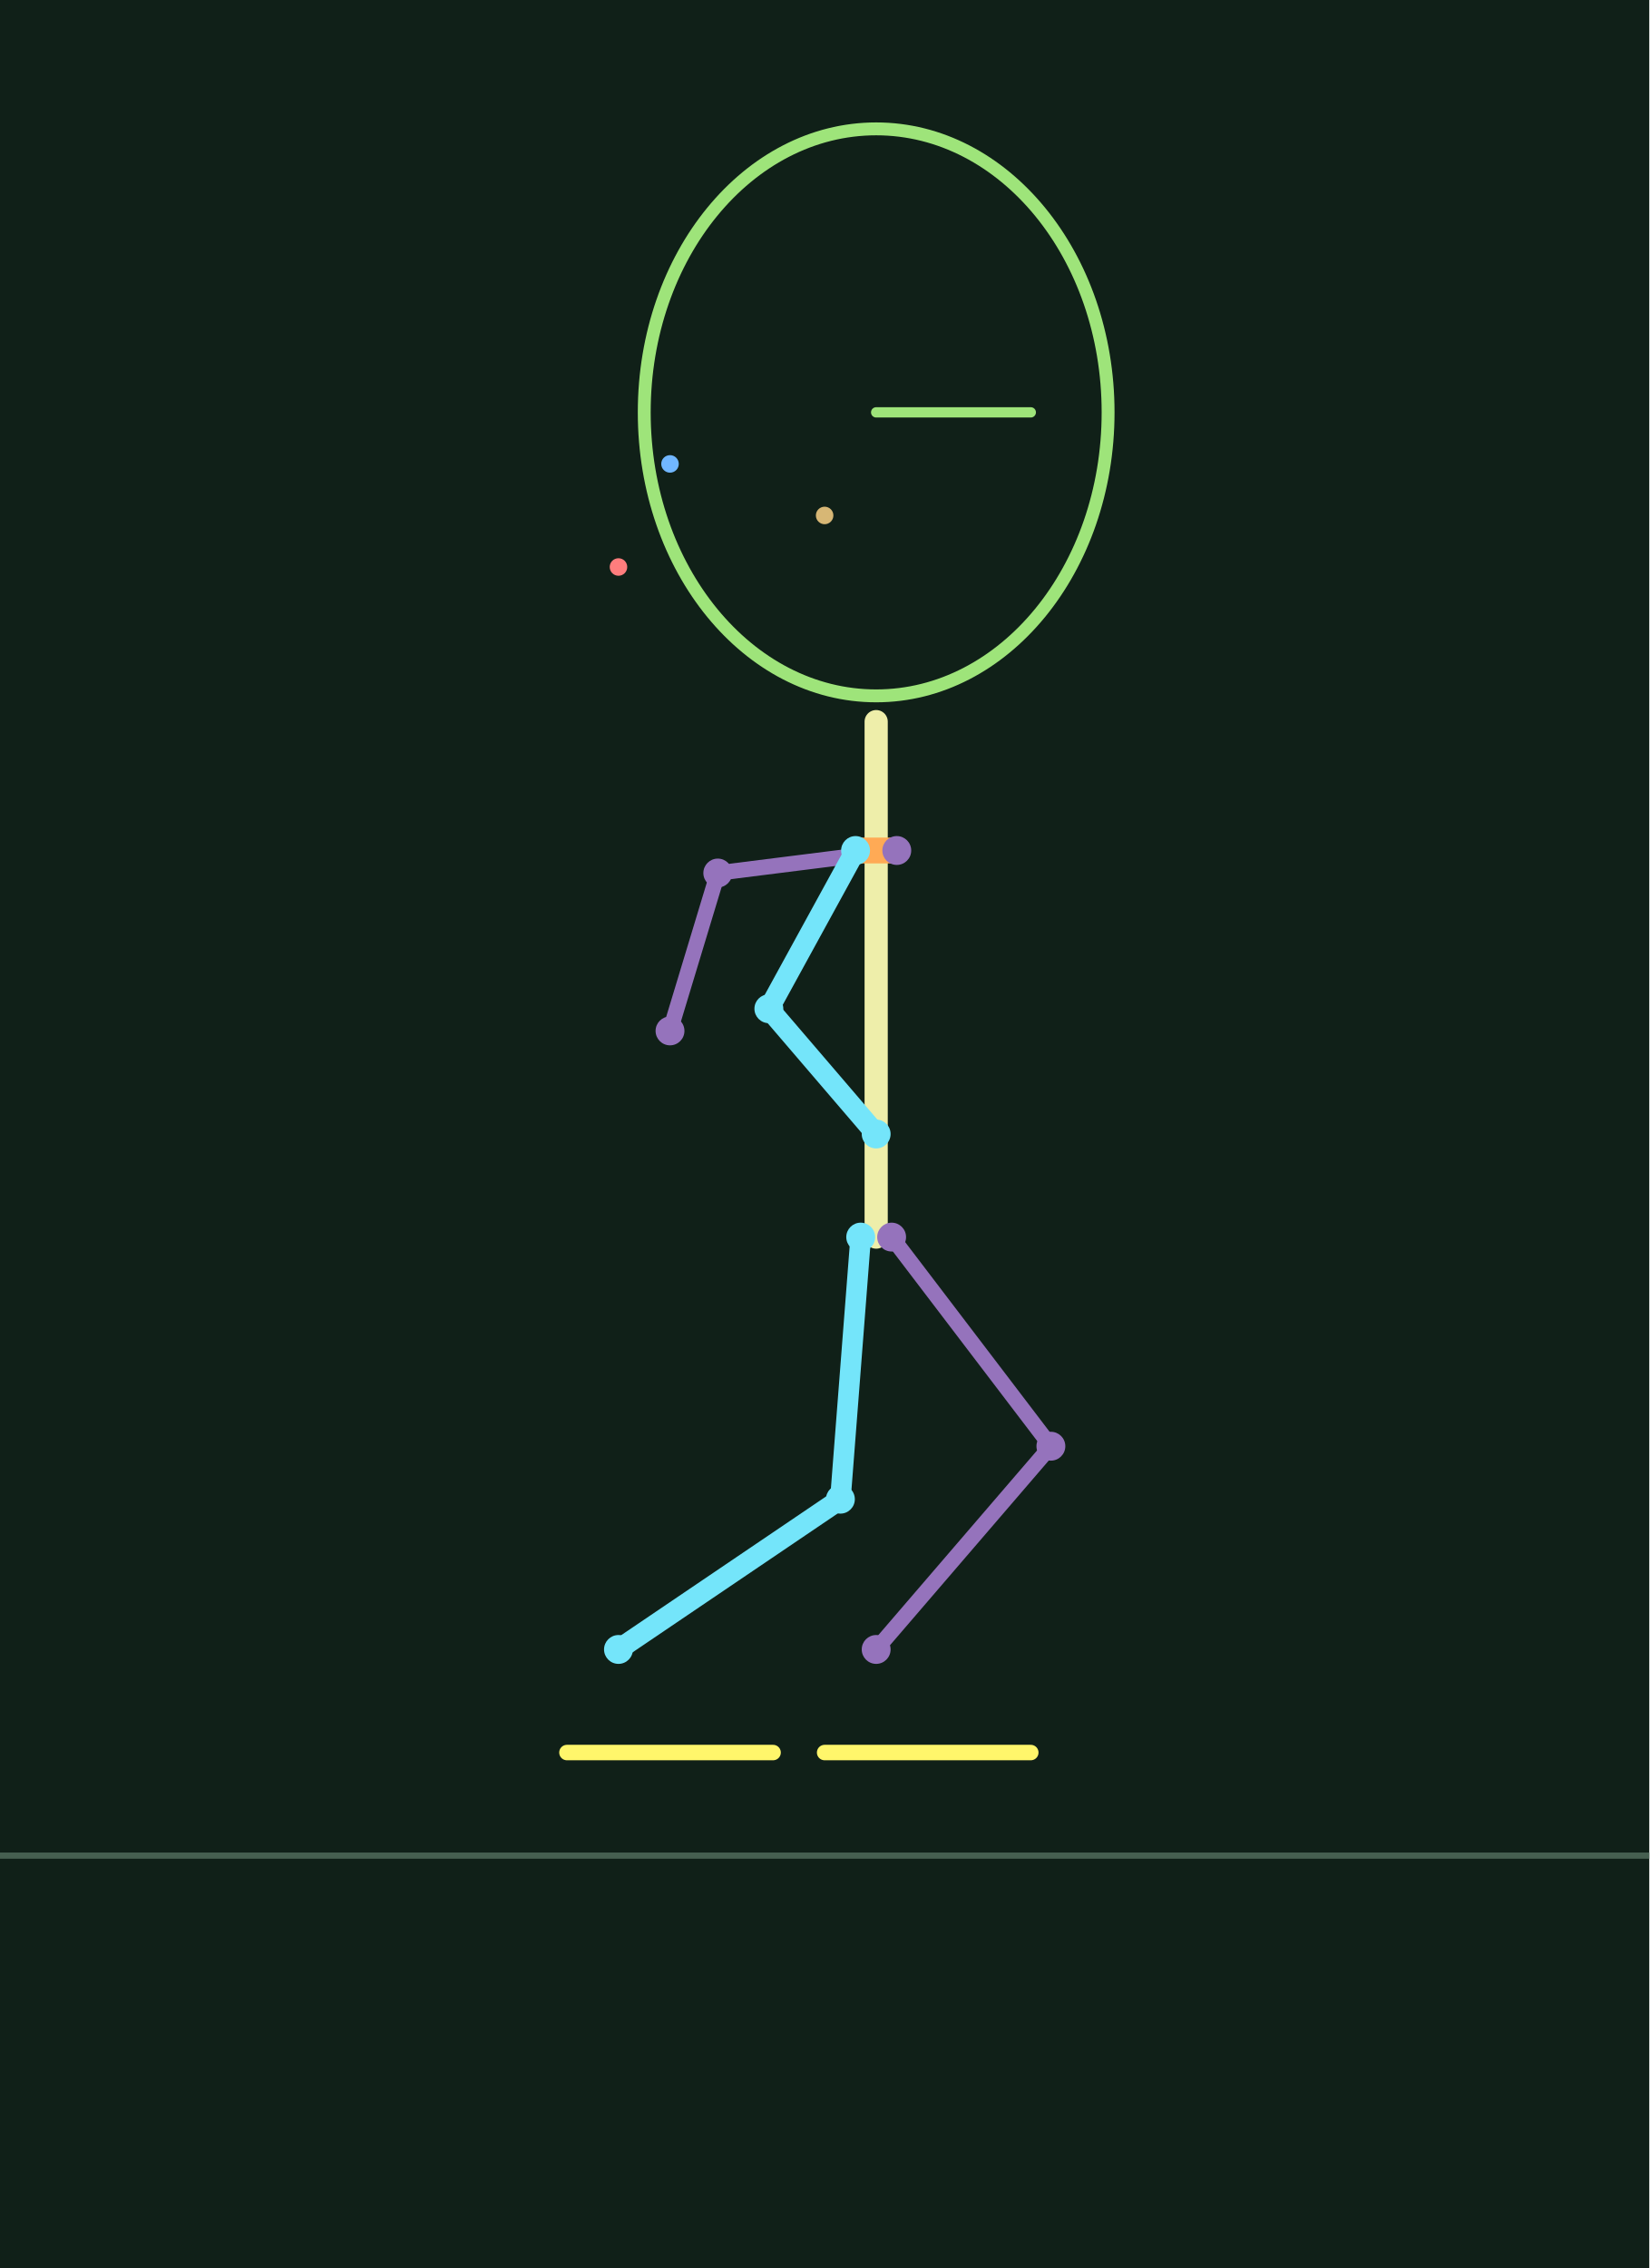
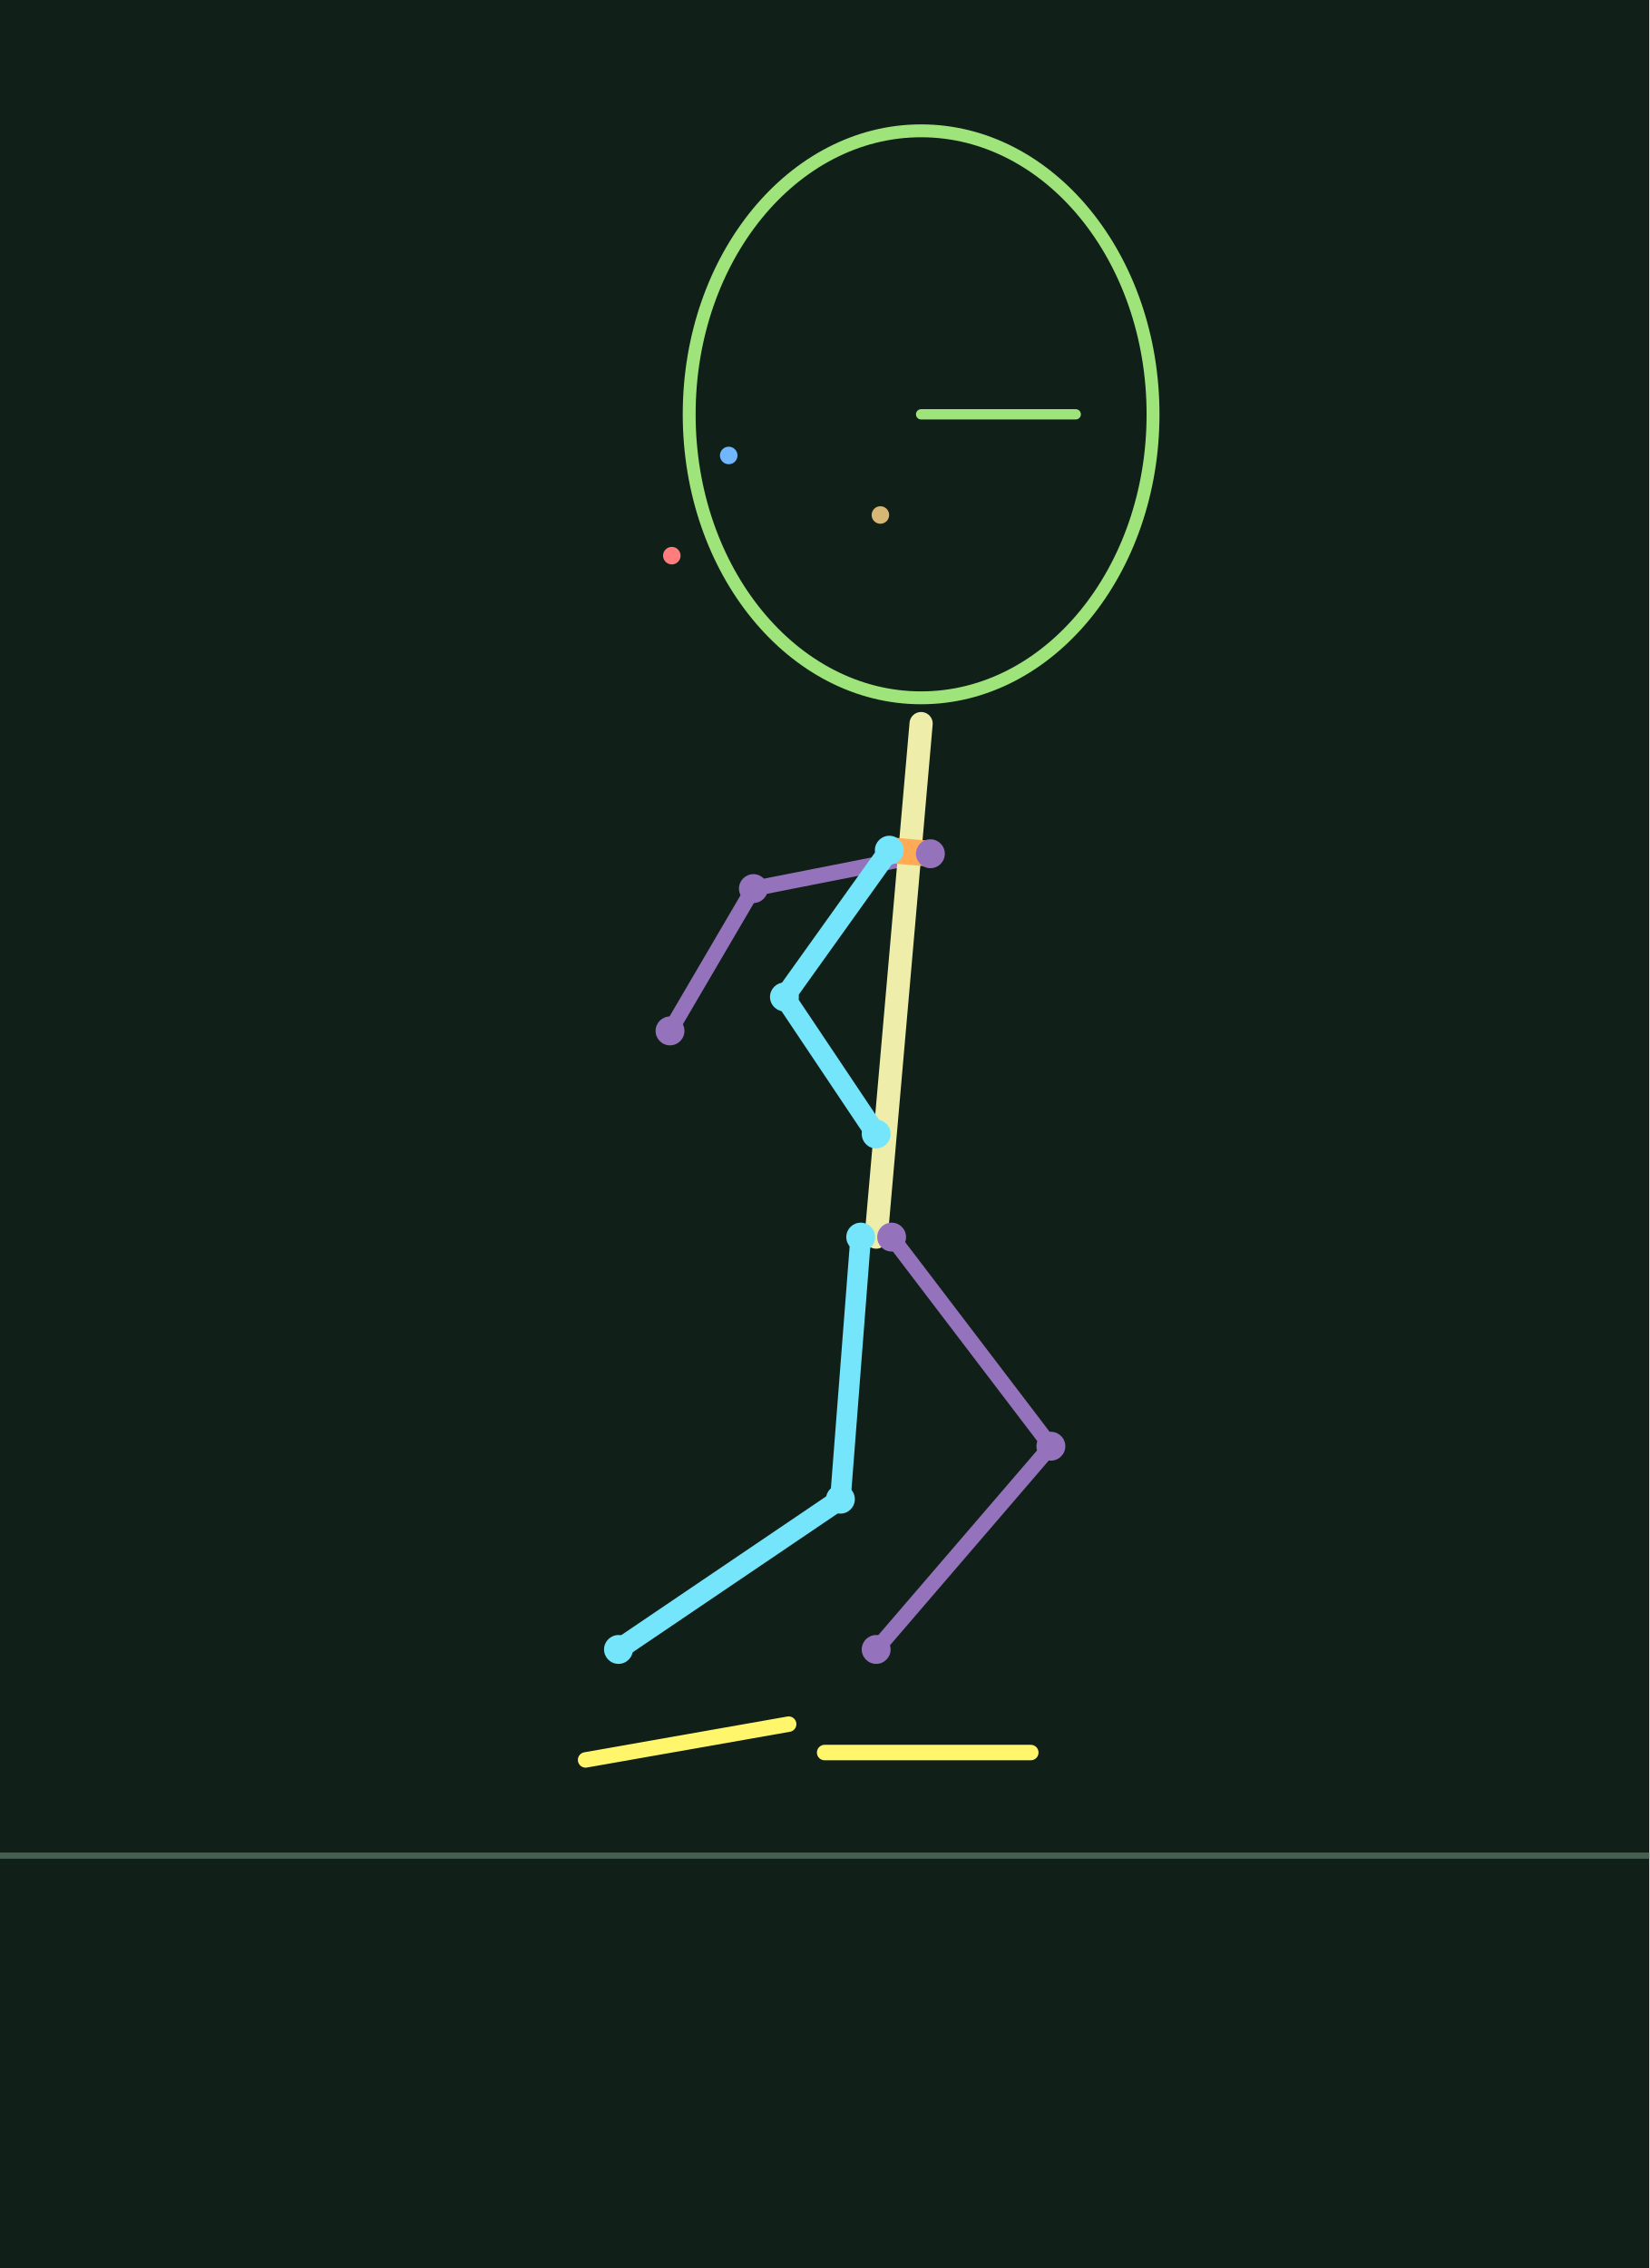
<svg xmlns="http://www.w3.org/2000/svg" width="320" height="440" viewBox="0 0 32 44">
  <rect width="100%" height="100%" fill="#102018" />
  <path d="M0 36H32" stroke="#465f50" stroke-width=".12" />
  <polyline points="17.300,24.000 20.390,28.057 17.000,32.000" fill="none" stroke="#9573bc" stroke-width="0.3" stroke-linecap="round" stroke-linejoin="round" />
-   <polyline points="17.400,16.500 13.927,16.937 13.000,20.000" fill="none" stroke="#9573bc" stroke-width="0.3" stroke-linecap="round" stroke-linejoin="round" />
-   <polyline points="17.000,24.000 17.000,14.000" fill="none" stroke="#eeeeaa" stroke-width="0.45" stroke-linecap="round" stroke-linejoin="round" />
-   <polyline points="16.600,16.500 17.400,16.500" fill="none" stroke="#ffaa55" stroke-width="0.5" stroke-linecap="round" stroke-linejoin="round" />
+   <polyline points="18.052,16.563 14.618,17.239 13.000,20.000" fill="none" stroke="#9573bc" stroke-width="0.3" stroke-linecap="round" stroke-linejoin="round" />
+   <polyline points="17.000,24.000 17.872,14.038" fill="none" stroke="#eeeeaa" stroke-width="0.45" stroke-linecap="round" stroke-linejoin="round" />
+   <polyline points="17.255,16.494 18.052,16.563" fill="none" stroke="#ffaa55" stroke-width="0.5" stroke-linecap="round" stroke-linejoin="round" />
  <polyline points="16.700,24.000 16.306,29.085 12.000,32.000" fill="none" stroke="#74e5fa" stroke-width="0.4" stroke-linecap="round" stroke-linejoin="round" />
-   <polyline points="16.600,16.500 14.918,19.570 17.000,22.000" fill="none" stroke="#74e5fa" stroke-width="0.4" stroke-linecap="round" stroke-linejoin="round" />
-   <polyline points="11.000,34.000 13.000,34.000 15.000,34.000" fill="none" stroke="#fff66b" stroke-width="0.3" stroke-linecap="round" stroke-linejoin="round" />
+   <polyline points="17.255,16.494 15.220,19.341 17.000,22.000" fill="none" stroke="#74e5fa" stroke-width="0.4" stroke-linecap="round" stroke-linejoin="round" />
+   <polyline points="11.362,34.143 13.332,33.796 15.302,33.449" fill="none" stroke="#fff66b" stroke-width="0.3" stroke-linecap="round" stroke-linejoin="round" />
  <polyline points="16.000,34.000 18.000,34.000 20.000,34.000" fill="none" stroke="#fff66b" stroke-width="0.3" stroke-linecap="round" stroke-linejoin="round" />
  <circle cx="16.700" cy="24.000" r=".28" fill="#74e5fa" />
  <circle cx="16.306" cy="29.085" r=".28" fill="#74e5fa" />
  <circle cx="12.000" cy="32.000" r=".28" fill="#74e5fa" />
-   <circle cx="16.600" cy="16.500" r=".28" fill="#74e5fa" />
-   <circle cx="14.918" cy="19.570" r=".28" fill="#74e5fa" />
+   <circle cx="17.255" cy="16.494" r=".28" fill="#74e5fa" />
+   <circle cx="15.220" cy="19.341" r=".28" fill="#74e5fa" />
  <circle cx="17.000" cy="22.000" r=".28" fill="#74e5fa" />
  <circle cx="17.300" cy="24.000" r=".28" fill="#9573bc" />
  <circle cx="20.390" cy="28.057" r=".28" fill="#9573bc" />
  <circle cx="17.000" cy="32.000" r=".28" fill="#9573bc" />
-   <circle cx="17.400" cy="16.500" r=".28" fill="#9573bc" />
-   <circle cx="13.927" cy="16.937" r=".28" fill="#9573bc" />
+   <circle cx="18.052" cy="16.563" r=".28" fill="#9573bc" />
+   <circle cx="14.618" cy="17.239" r=".28" fill="#9573bc" />
  <circle cx="13.000" cy="20.000" r=".28" fill="#9573bc" />
-   <ellipse cx="17.000" cy="8.000" rx="4.5" ry="5.5" fill="none" stroke="#9ee47a" stroke-width=".25" />
-   <circle cx="13.000" cy="9.000" r=".17" fill="#71b7ff" />
-   <circle cx="12.000" cy="11.000" r=".17" fill="#ff7d7d" />
-   <circle cx="16.000" cy="10.000" r=".17" fill="#d7b775" />
-   <polyline points="17.000,8.000 20.000,8.000" fill="none" stroke="#9ee47a" stroke-width="0.2" stroke-linecap="round" stroke-linejoin="round" />
+   <ellipse cx="17.872" cy="8.038" rx="4.5" ry="5.5" fill="none" stroke="#9ee47a" stroke-width=".25" />
+   <circle cx="14.139" cy="8.836" r=".17" fill="#71b7ff" />
+   <circle cx="13.035" cy="10.780" r=".17" fill="#ff7d7d" />
+   <circle cx="17.082" cy="9.991" r=".17" fill="#d7b775" />
+   <polyline points="17.872,8.038 20.872,8.038" fill="none" stroke="#9ee47a" stroke-width="0.2" stroke-linecap="round" stroke-linejoin="round" />
</svg>
